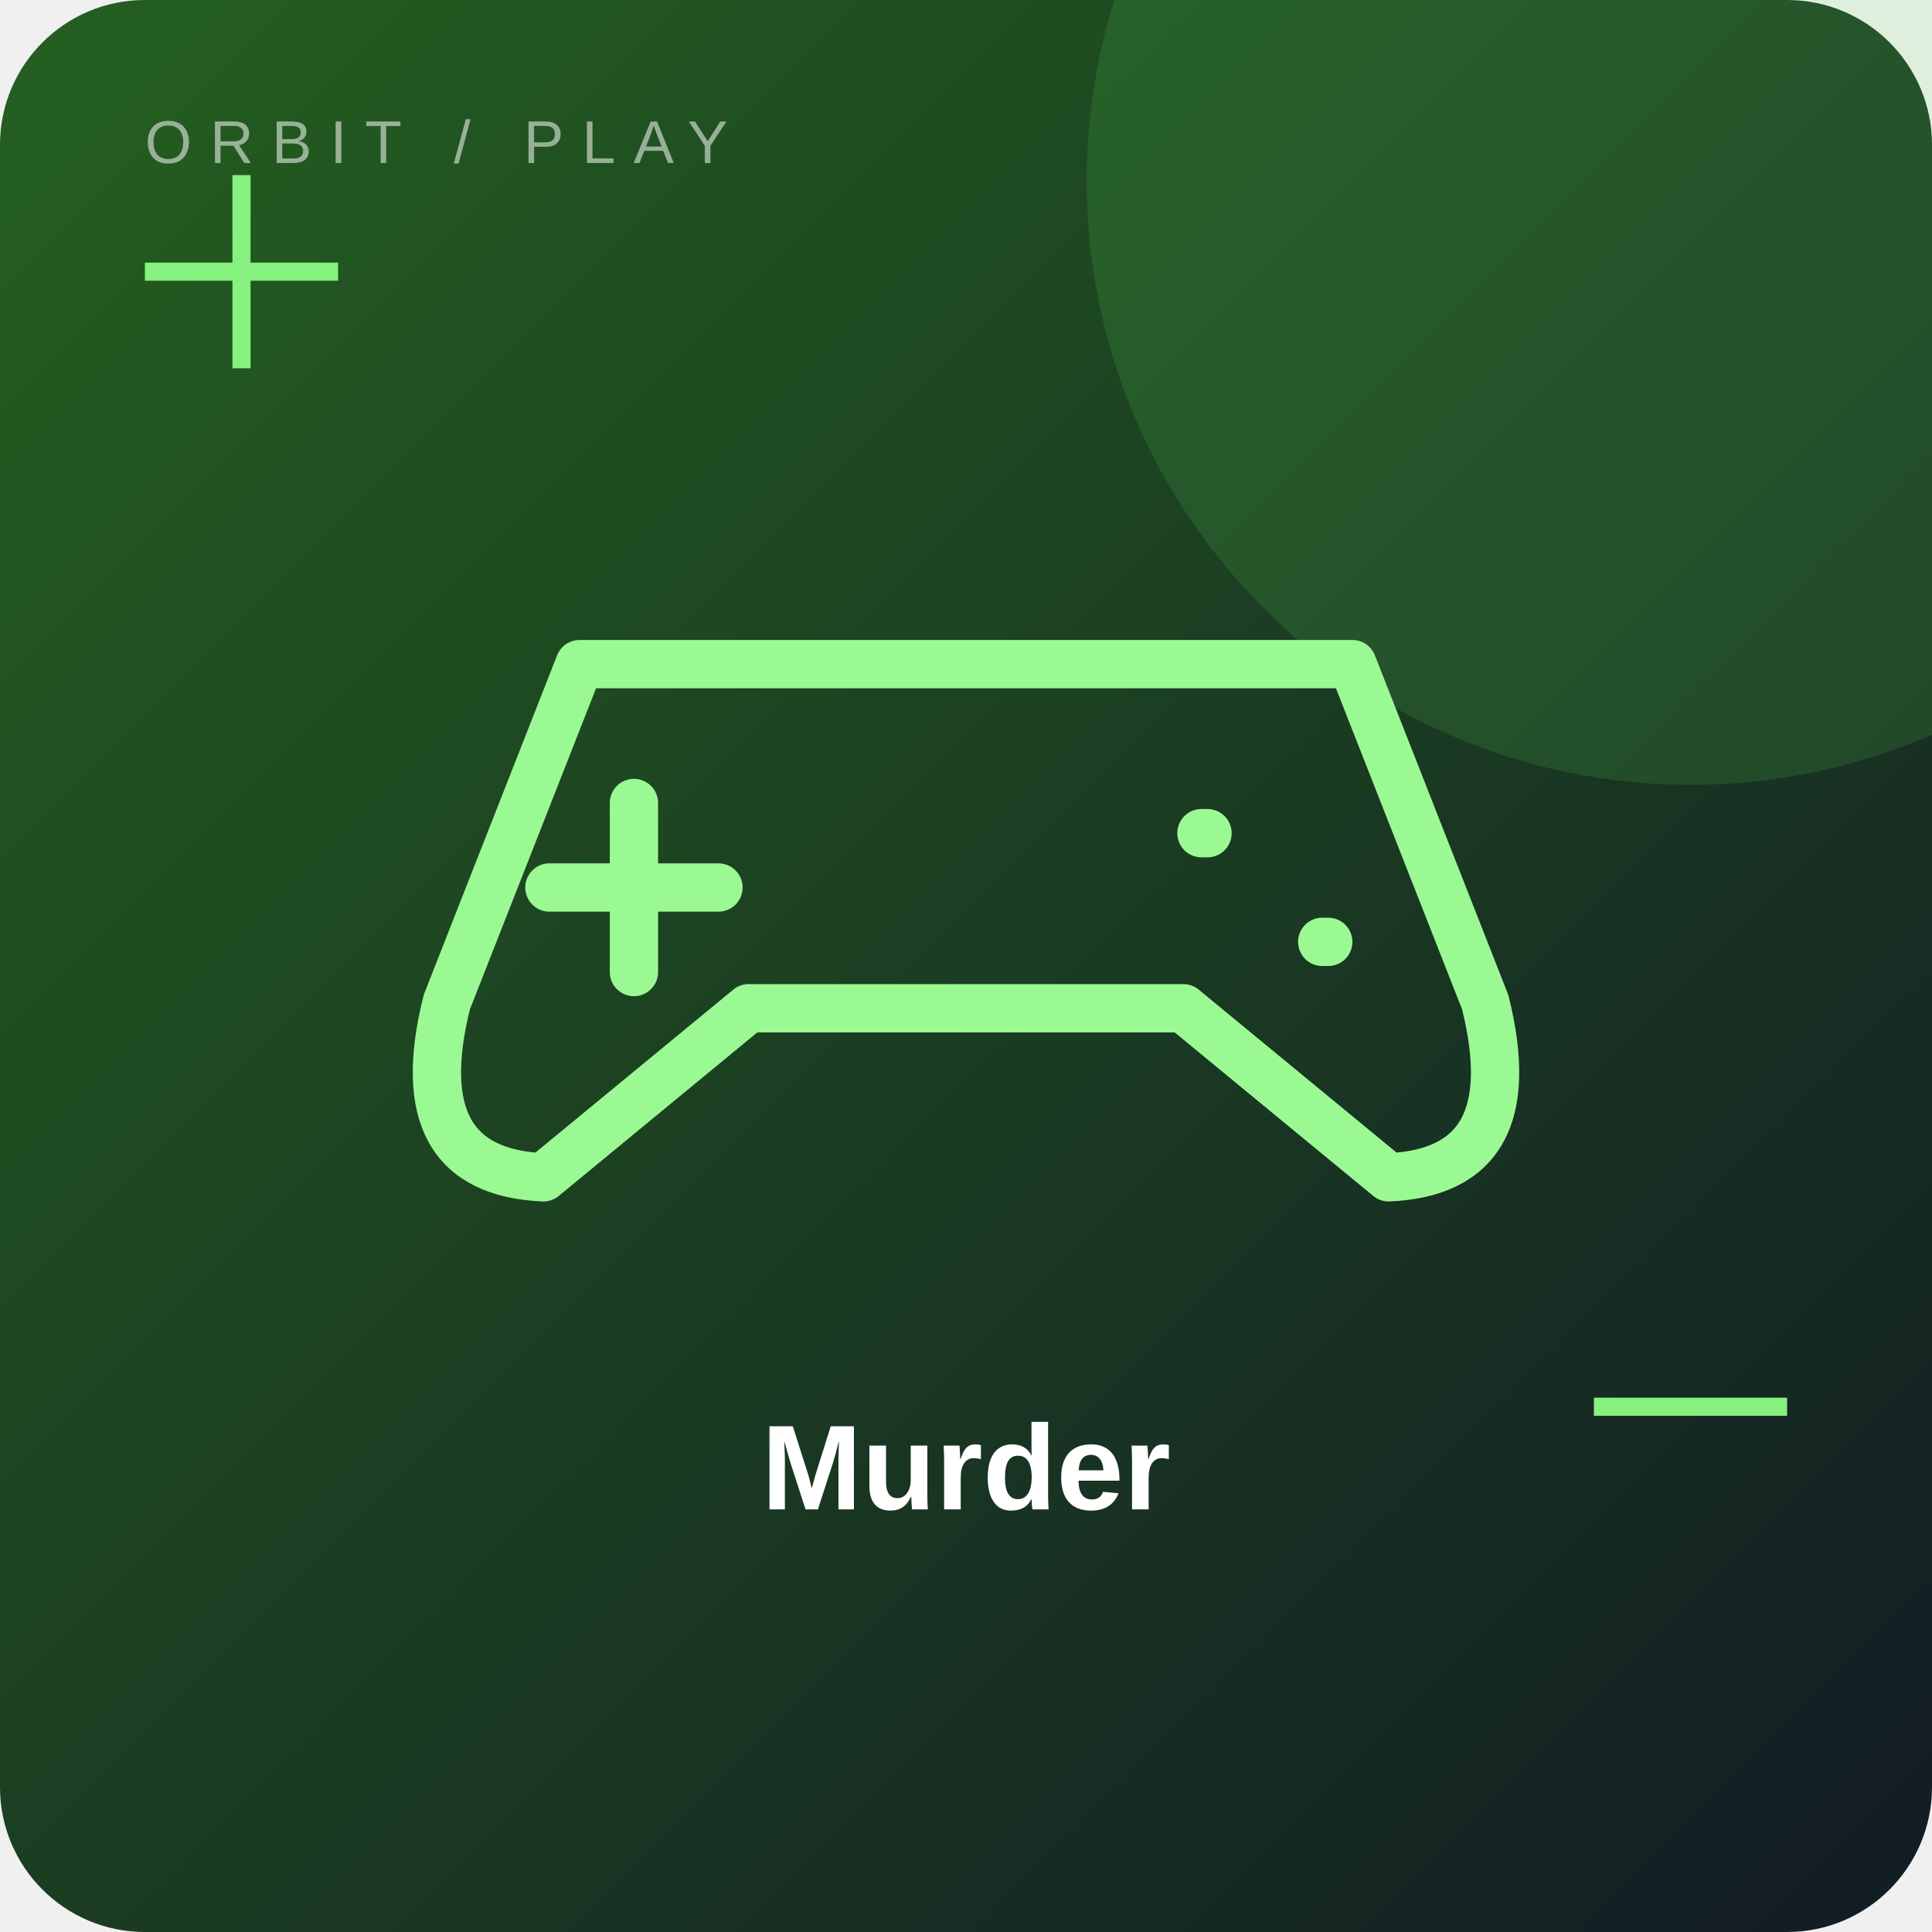
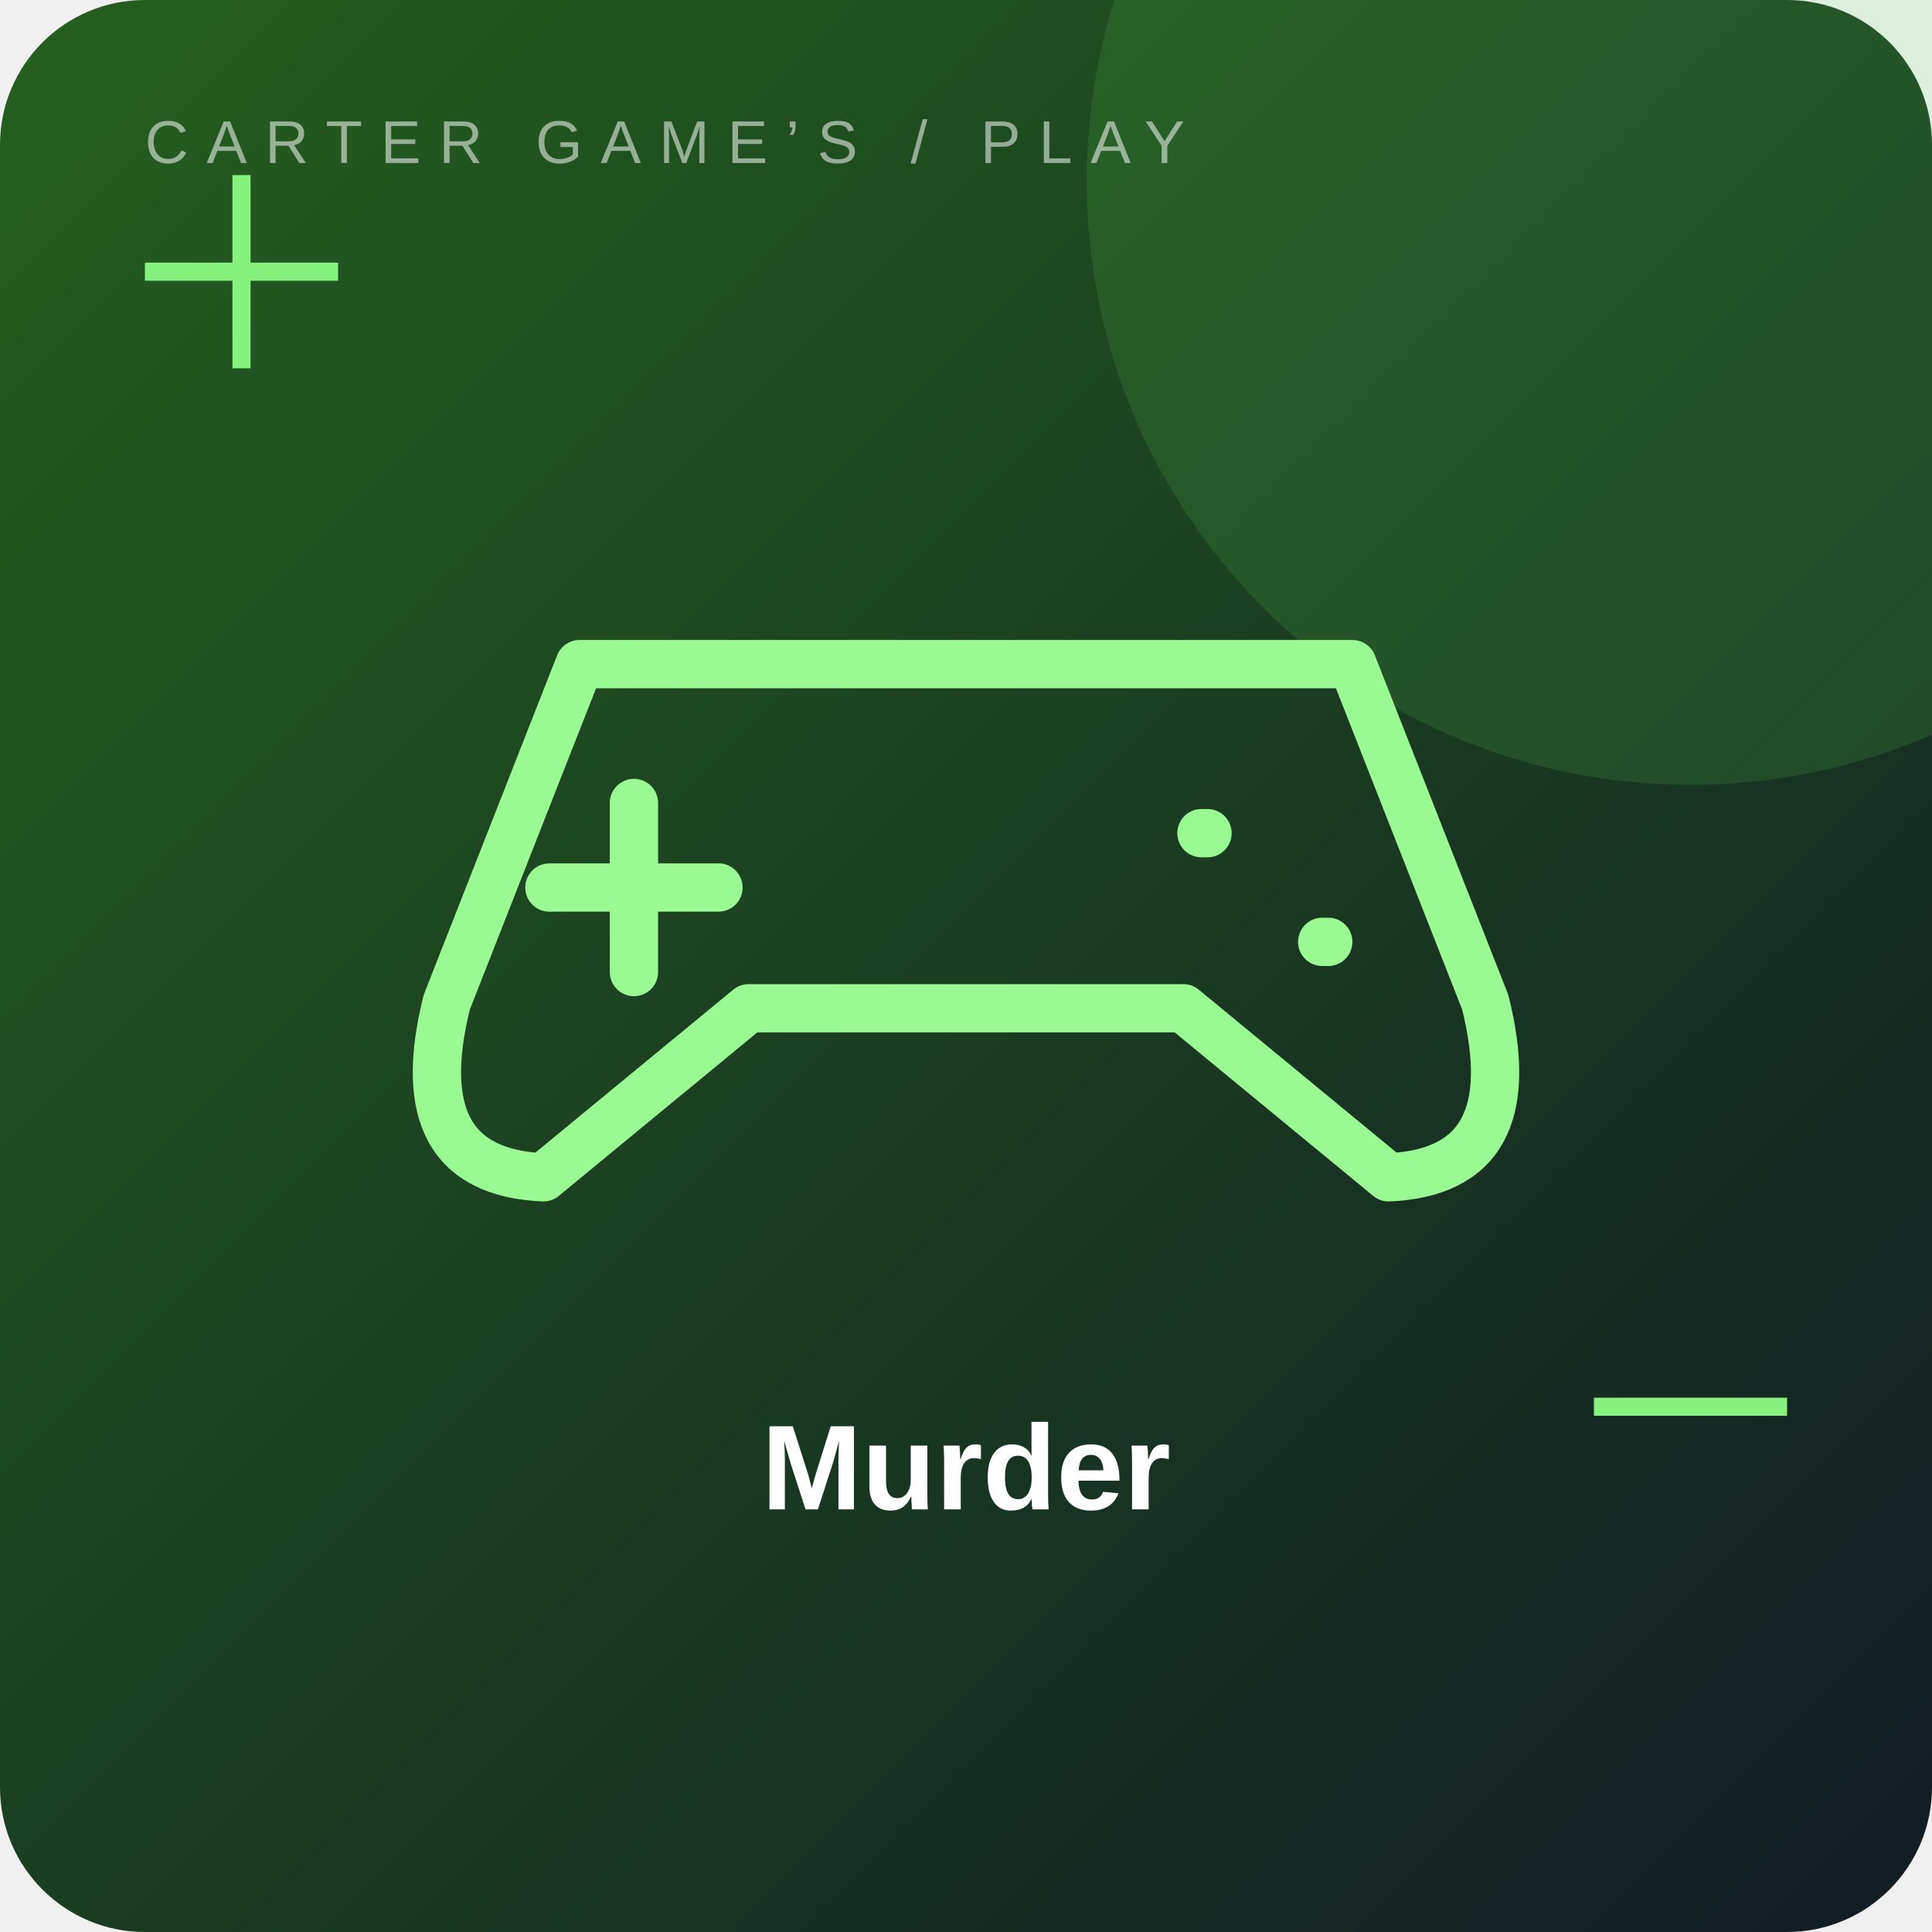
<svg xmlns="http://www.w3.org/2000/svg" viewBox="0 0 320 320" role="img" aria-label="Murder">
  <defs>
    <linearGradient id="g" x2="1" y2="1">
      <stop stop-color="hsl(116 50% 25%)" />
      <stop offset="1" stop-color="#121b24" />
    </linearGradient>
  </defs>
  <rect width="320" height="320" rx="24" fill="url(#g)" />
  <circle cx="280" cy="30" r="100" fill="hsl(116 80% 65%)" opacity=".13" />
  <path d="M24 45h32m-16-16v32M264 233h32" stroke="hsl(116 80% 72%)" stroke-width="3" />
  <g stroke="hsl(116 90% 78%)" fill="none" stroke-width="8" stroke-linecap="round" stroke-linejoin="round">
    <path d="M96 110h128l22 56q7 28-16 29l-34-28h-72l-34 28q-23-1-16-29z" />
    <path d="M105 133v28m-14-14h28m80-9h1m19 18h1" />
  </g>
  <text x="160" y="250" text-anchor="middle" fill="#fff" font-family="Arial,sans-serif" font-size="20" font-weight="700">Murder</text>
-   <text x="24" y="27" fill="#ffffff88" font-family="Arial,sans-serif" font-size="10" letter-spacing="3">ORBIT / PLAY</text>
+   <text x="24" y="27" fill="#ffffff88" font-family="Arial,sans-serif" font-size="10" letter-spacing="3">CARTER GAME’S / PLAY</text>
</svg>
